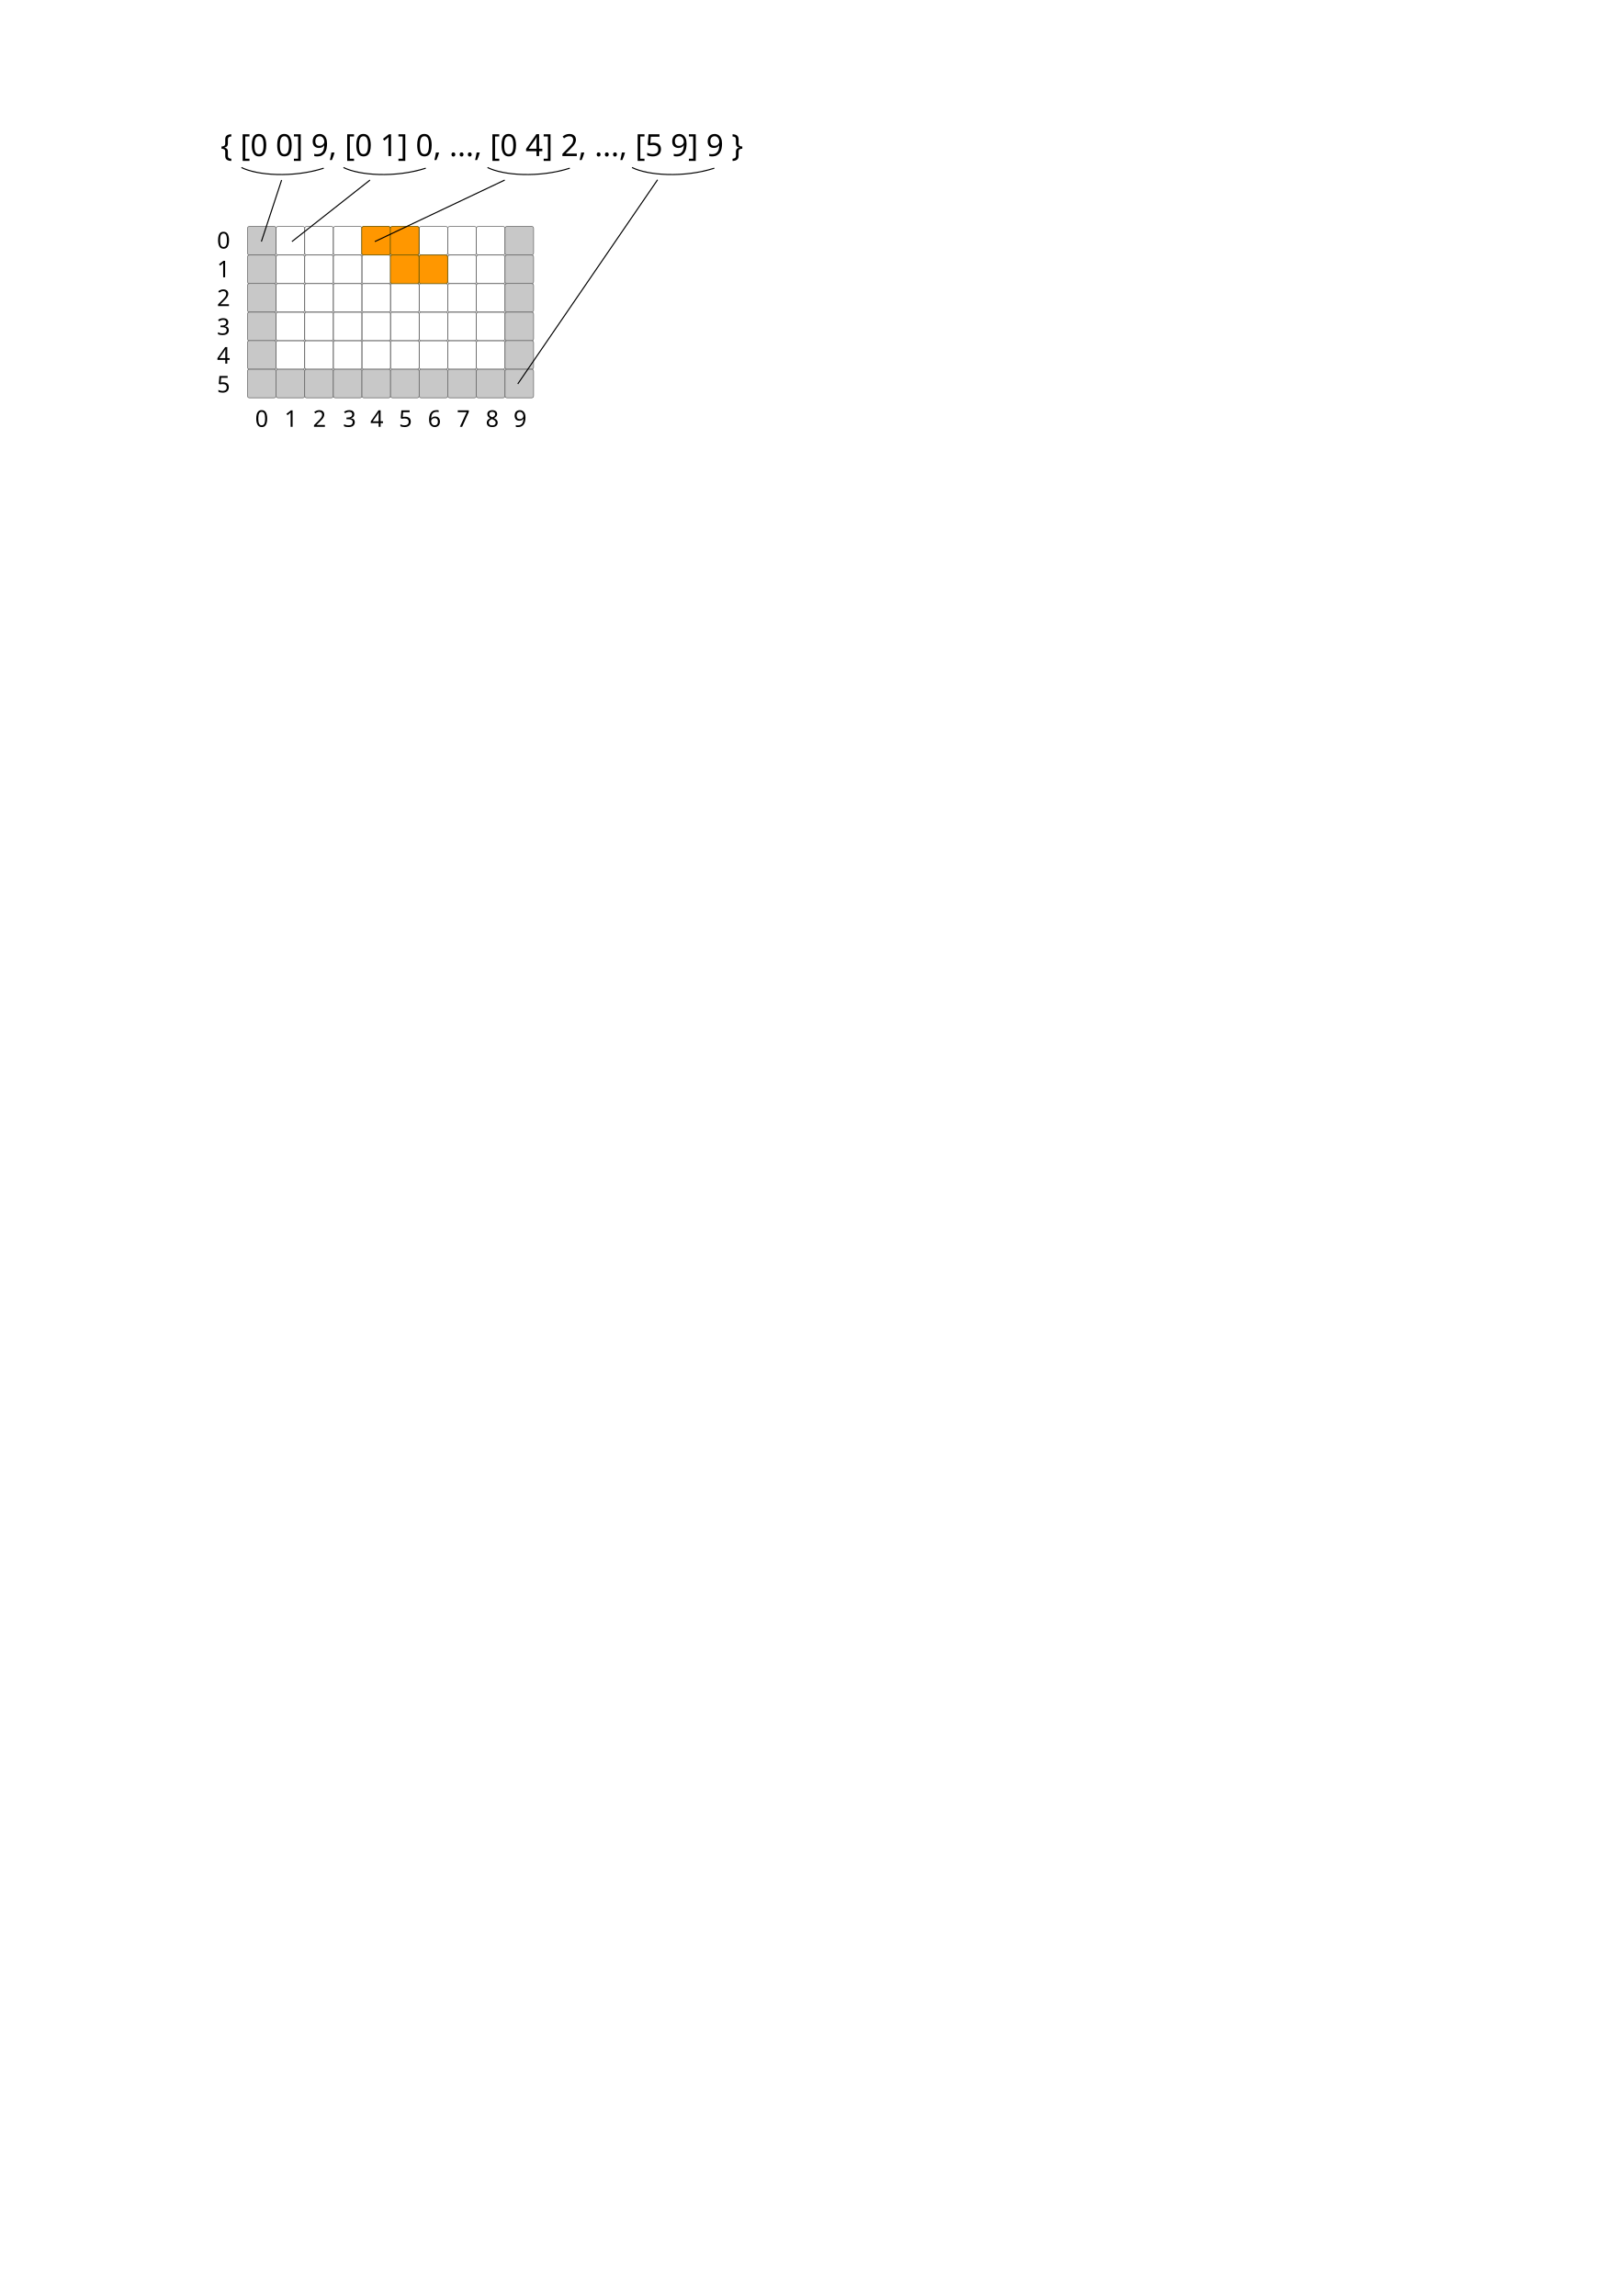
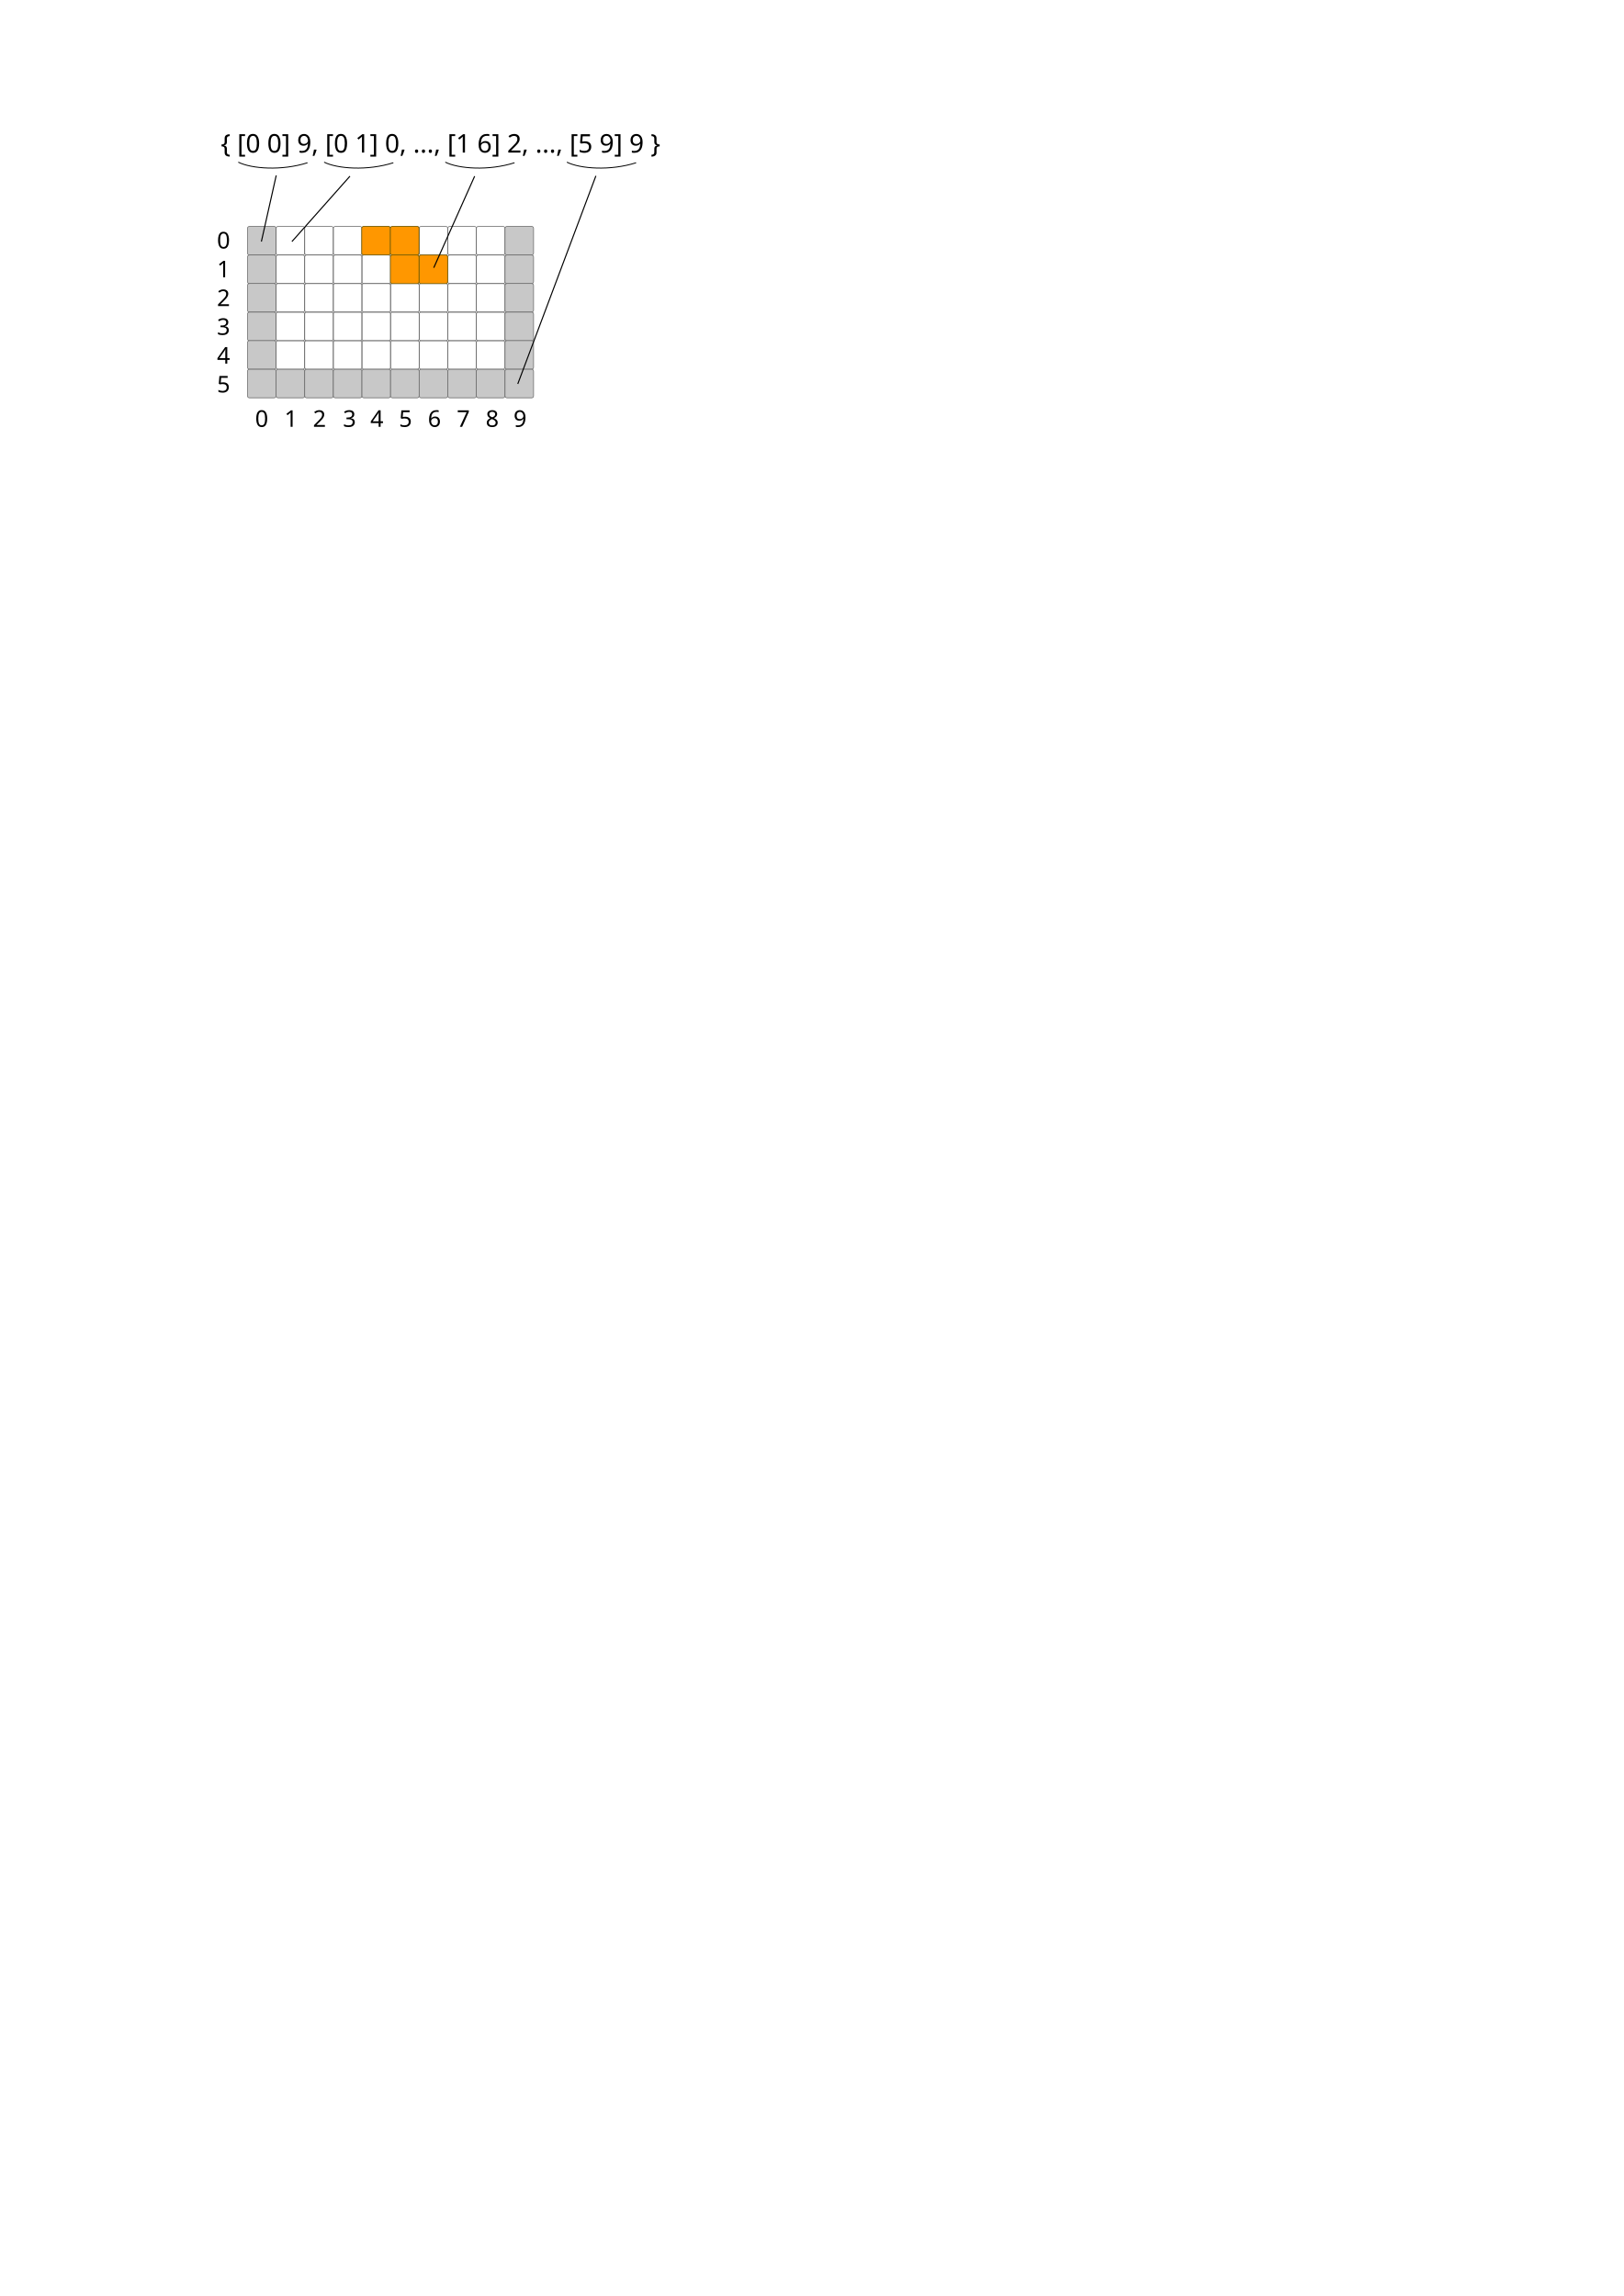
<svg xmlns="http://www.w3.org/2000/svg" xmlns:xlink="http://www.w3.org/1999/xlink" width="744.094" height="1052.362" id="svg3197" version="1.1">
  <defs id="defs3199">
    <marker orient="auto" refY="0.0" refX="0.0" id="Arrow1Mend" style="overflow:visible;">
      <path id="path5723" d="M 0.0,0.0 L 5.0,-5.0 L -12.5,0.0 L 5.0,5.0 L 0.0,0.0 z " style="fill-rule:evenodd;stroke:#000000;stroke-width:1.0pt;marker-start:none;" transform="scale(0.4) rotate(180) translate(10,0)" />
    </marker>
    <linearGradient id="linearGradient4470">
      <stop style="stop-color:#000000;stop-opacity:1;" offset="0" id="stop4472" />
      <stop style="stop-color:#000000;stop-opacity:0;" offset="1" id="stop4474" />
    </linearGradient>
    <marker orient="auto" refY="0" refX="0" id="Arrow2Lstart" style="overflow:visible">
      <path id="path6746" style="font-size:12px;fill-rule:evenodd;stroke-width:0.625;stroke-linejoin:round" d="M 8.719,4.034 -2.207,0.016 8.719,-4.002 c -1.745,2.372 -1.735,5.617 -6e-7,8.035 z" transform="matrix(1.1,0,0,1.1,1.1,0)" />
    </marker>
    <marker orient="auto" refY="0" refX="0" id="Arrow2Lend" style="overflow:visible">
      <path id="path6749" style="font-size:12px;fill-rule:evenodd;stroke-width:0.625;stroke-linejoin:round" d="M 8.719,4.034 -2.207,0.016 8.719,-4.002 c -1.745,2.372 -1.735,5.617 -6e-7,8.035 z" transform="matrix(-1.1,0,0,-1.1,-1.1,0)" />
    </marker>
    <marker orient="auto" refY="0" refX="0" id="Arrow2Lend-8" style="overflow:visible">
      <path id="path6749-6" style="font-size:12px;fill-rule:evenodd;stroke-width:0.625;stroke-linejoin:round" d="M 8.719,4.034 -2.207,0.016 8.719,-4.002 c -1.745,2.372 -1.735,5.617 -6e-7,8.035 z" transform="matrix(-1.1,0,0,-1.1,-1.1,0)" />
    </marker>
    <linearGradient xlink:href="#linearGradient4470" id="linearGradient4476" x1="260.114" y1="33.623" x2="280.317" y2="109.385" gradientUnits="userSpaceOnUse" />
    <marker orient="auto" refY="0" refX="0" id="Arrow2Mend" style="overflow:visible">
      <path id="path5741" style="font-size:12px;fill-rule:evenodd;stroke-width:0.625;stroke-linejoin:round" d="M 8.719,4.034 -2.207,0.016 8.719,-4.002 c -1.745,2.372 -1.735,5.617 -6e-7,8.035 z" transform="scale(-0.6,-0.6)" />
    </marker>
    <marker orient="auto" refY="0" refX="0" id="marker6880" style="overflow:visible">
      <path id="path6882" style="font-size:12px;fill-rule:evenodd;stroke-width:0.625;stroke-linejoin:round" d="M 8.719,4.034 -2.207,0.016 8.719,-4.002 c -1.745,2.372 -1.735,5.617 -6e-7,8.035 z" transform="scale(-0.6,-0.6)" />
    </marker>
  </defs>
  <g id="layer1">
    <text xml:space="preserve" style="font-size:14px;font-style:normal;font-weight:normal;line-height:125%;letter-spacing:0px;word-spacing:0px;fill:#000000;fill-opacity:1;stroke:none;font-family:Sans" x="113.667" y="171.484" id="text13487">
      <tspan id="tspan13489" x="113.667" y="171.484" />
    </text>
    <rect style="color:#000000;fill:#c8c8c8;fill-opacity:1;fill-rule:nonzero;stroke:#646464;stroke-width:0.3;stroke-linecap:round;stroke-linejoin:miter;stroke-miterlimit:4;stroke-opacity:1;stroke-dasharray:none;stroke-dashoffset:0;marker:none;visibility:visible;display:inline;overflow:visible;enable-background:accumulate" id="rect15527" width="13.081" height="13.081" x="113.417" y="103.786" rx="0.86" ry="0.86" />
    <rect ry="0.86" rx="0.86" y="116.911" x="113.417" height="13.081" width="13.081" id="rect15533" style="color:#000000;fill:#c8c8c8;fill-opacity:1;fill-rule:nonzero;stroke:#646464;stroke-width:0.3;stroke-linecap:round;stroke-linejoin:miter;stroke-miterlimit:4;stroke-opacity:1;stroke-dasharray:none;stroke-dashoffset:0;marker:none;visibility:visible;display:inline;overflow:visible;enable-background:accumulate" />
    <rect ry="0.86" rx="0.86" y="129.962" x="113.417" height="13.081" width="13.081" id="rect3921" style="color:#000000;fill:#c8c8c8;fill-opacity:1;fill-rule:nonzero;stroke:#646464;stroke-width:0.3;stroke-linecap:round;stroke-linejoin:miter;stroke-miterlimit:4;stroke-opacity:1;stroke-dasharray:none;stroke-dashoffset:0;marker:none;visibility:visible;display:inline;overflow:visible;enable-background:accumulate" />
    <rect style="color:#000000;fill:#c8c8c8;fill-opacity:1;fill-rule:nonzero;stroke:#646464;stroke-width:0.3;stroke-linecap:round;stroke-linejoin:miter;stroke-miterlimit:4;stroke-opacity:1;stroke-dasharray:none;stroke-dashoffset:0;marker:none;visibility:visible;display:inline;overflow:visible;enable-background:accumulate" id="rect3923" width="13.081" height="13.081" x="113.417" y="143.087" rx="0.86" ry="0.86" />
    <rect style="color:#000000;fill:#c8c8c8;fill-opacity:1;fill-rule:nonzero;stroke:#646464;stroke-width:0.3;stroke-linecap:round;stroke-linejoin:miter;stroke-miterlimit:4;stroke-opacity:1;stroke-dasharray:none;stroke-dashoffset:0;marker:none;visibility:visible;display:inline;overflow:visible;enable-background:accumulate" id="rect3925" width="13.081" height="13.081" x="113.417" y="156.139" rx="0.86" ry="0.86" />
    <rect ry="0.86" rx="0.86" y="169.264" x="113.417" height="13.081" width="13.081" id="rect3927" style="color:#000000;fill:#c8c8c8;fill-opacity:1;fill-rule:nonzero;stroke:#646464;stroke-width:0.3;stroke-linecap:round;stroke-linejoin:miter;stroke-miterlimit:4;stroke-opacity:1;stroke-dasharray:none;stroke-dashoffset:0;marker:none;visibility:visible;display:inline;overflow:visible;enable-background:accumulate" />
    <rect ry="0.86" rx="0.86" y="103.786" x="126.542" height="13.081" width="13.081" id="rect3931" style="color:#000000;fill:none;stroke:#646464;stroke-width:0.3;stroke-linecap:round;stroke-linejoin:miter;stroke-miterlimit:4;stroke-opacity:1;stroke-dasharray:none;stroke-dashoffset:0;marker:none;visibility:visible;display:inline;overflow:visible;enable-background:accumulate" />
    <rect style="color:#000000;fill:none;stroke:#646464;stroke-width:0.3;stroke-linecap:round;stroke-linejoin:miter;stroke-miterlimit:4;stroke-opacity:1;stroke-dasharray:none;stroke-dashoffset:0;marker:none;visibility:visible;display:inline;overflow:visible;enable-background:accumulate" id="rect3933" width="13.081" height="13.081" x="126.542" y="116.911" rx="0.86" ry="0.86" />
    <rect style="color:#000000;fill:none;stroke:#646464;stroke-width:0.3;stroke-linecap:round;stroke-linejoin:miter;stroke-miterlimit:4;stroke-opacity:1;stroke-dasharray:none;stroke-dashoffset:0;marker:none;visibility:visible;display:inline;overflow:visible;enable-background:accumulate" id="rect3935" width="13.081" height="13.081" x="126.542" y="129.962" rx="0.86" ry="0.86" />
    <rect ry="0.86" rx="0.86" y="143.087" x="126.542" height="13.081" width="13.081" id="rect3937" style="color:#000000;fill:none;stroke:#646464;stroke-width:0.3;stroke-linecap:round;stroke-linejoin:miter;stroke-miterlimit:4;stroke-opacity:1;stroke-dasharray:none;stroke-dashoffset:0;marker:none;visibility:visible;display:inline;overflow:visible;enable-background:accumulate" />
    <rect ry="0.86" rx="0.86" y="156.139" x="126.542" height="13.081" width="13.081" id="rect3939" style="color:#000000;fill:none;stroke:#646464;stroke-width:0.3;stroke-linecap:round;stroke-linejoin:miter;stroke-miterlimit:4;stroke-opacity:1;stroke-dasharray:none;stroke-dashoffset:0;marker:none;visibility:visible;display:inline;overflow:visible;enable-background:accumulate" />
    <rect style="color:#000000;fill:#c8c8c8;fill-opacity:1;fill-rule:nonzero;stroke:#646464;stroke-width:0.3;stroke-linecap:round;stroke-linejoin:miter;stroke-miterlimit:4;stroke-opacity:1;stroke-dasharray:none;stroke-dashoffset:0;marker:none;visibility:visible;display:inline;overflow:visible;enable-background:accumulate" id="rect3941" width="13.081" height="13.081" x="126.542" y="169.264" rx="0.86" ry="0.86" />
    <rect ry="0.86" rx="0.86" y="103.786" x="139.649" height="13.081" width="13.081" id="rect3943" style="color:#000000;fill:none;stroke:#646464;stroke-width:0.3;stroke-linecap:round;stroke-linejoin:miter;stroke-miterlimit:4;stroke-opacity:1;stroke-dasharray:none;stroke-dashoffset:0;marker:none;visibility:visible;display:inline;overflow:visible;enable-background:accumulate" />
    <rect style="color:#000000;fill:none;stroke:#646464;stroke-width:0.3;stroke-linecap:round;stroke-linejoin:miter;stroke-miterlimit:4;stroke-opacity:1;stroke-dasharray:none;stroke-dashoffset:0;marker:none;visibility:visible;display:inline;overflow:visible;enable-background:accumulate" id="rect3945" width="13.081" height="13.081" x="139.649" y="116.911" rx="0.86" ry="0.86" />
    <rect style="color:#000000;fill:none;stroke:#646464;stroke-width:0.3;stroke-linecap:round;stroke-linejoin:miter;stroke-miterlimit:4;stroke-opacity:1;stroke-dasharray:none;stroke-dashoffset:0;marker:none;visibility:visible;display:inline;overflow:visible;enable-background:accumulate" id="rect3947" width="13.081" height="13.081" x="139.649" y="129.962" rx="0.86" ry="0.86" />
    <rect ry="0.86" rx="0.86" y="143.087" x="139.649" height="13.081" width="13.081" id="rect3949" style="color:#000000;fill:none;stroke:#646464;stroke-width:0.3;stroke-linecap:round;stroke-linejoin:miter;stroke-miterlimit:4;stroke-opacity:1;stroke-dasharray:none;stroke-dashoffset:0;marker:none;visibility:visible;display:inline;overflow:visible;enable-background:accumulate" />
    <rect ry="0.86" rx="0.86" y="156.139" x="139.649" height="13.081" width="13.081" id="rect3951" style="color:#000000;fill:none;stroke:#646464;stroke-width:0.3;stroke-linecap:round;stroke-linejoin:miter;stroke-miterlimit:4;stroke-opacity:1;stroke-dasharray:none;stroke-dashoffset:0;marker:none;visibility:visible;display:inline;overflow:visible;enable-background:accumulate" />
    <rect style="color:#000000;fill:#c8c8c8;fill-opacity:1;fill-rule:nonzero;stroke:#646464;stroke-width:0.3;stroke-linecap:round;stroke-linejoin:miter;stroke-miterlimit:4;stroke-opacity:1;stroke-dasharray:none;stroke-dashoffset:0;marker:none;visibility:visible;display:inline;overflow:visible;enable-background:accumulate" id="rect3953" width="13.081" height="13.081" x="139.649" y="169.264" rx="0.86" ry="0.86" />
    <rect style="color:#000000;fill:none;stroke:#646464;stroke-width:0.3;stroke-linecap:round;stroke-linejoin:miter;stroke-miterlimit:4;stroke-opacity:1;stroke-dasharray:none;stroke-dashoffset:0;marker:none;visibility:visible;display:inline;overflow:visible;enable-background:accumulate" id="rect3955" width="13.081" height="13.081" x="152.774" y="103.786" rx="0.86" ry="0.86" />
    <rect ry="0.86" rx="0.86" y="116.911" x="152.774" height="13.081" width="13.081" id="rect3957" style="color:#000000;fill:none;stroke:#646464;stroke-width:0.3;stroke-linecap:round;stroke-linejoin:miter;stroke-miterlimit:4;stroke-opacity:1;stroke-dasharray:none;stroke-dashoffset:0;marker:none;visibility:visible;display:inline;overflow:visible;enable-background:accumulate" />
    <rect ry="0.86" rx="0.86" y="129.962" x="152.774" height="13.081" width="13.081" id="rect3959" style="color:#000000;fill:none;stroke:#646464;stroke-width:0.3;stroke-linecap:round;stroke-linejoin:miter;stroke-miterlimit:4;stroke-opacity:1;stroke-dasharray:none;stroke-dashoffset:0;marker:none;visibility:visible;display:inline;overflow:visible;enable-background:accumulate" />
    <rect style="color:#000000;fill:none;stroke:#646464;stroke-width:0.3;stroke-linecap:round;stroke-linejoin:miter;stroke-miterlimit:4;stroke-opacity:1;stroke-dasharray:none;stroke-dashoffset:0;marker:none;visibility:visible;display:inline;overflow:visible;enable-background:accumulate" id="rect3961" width="13.081" height="13.081" x="152.774" y="143.087" rx="0.86" ry="0.86" />
    <rect style="color:#000000;fill:none;stroke:#646464;stroke-width:0.3;stroke-linecap:round;stroke-linejoin:miter;stroke-miterlimit:4;stroke-opacity:1;stroke-dasharray:none;stroke-dashoffset:0;marker:none;visibility:visible;display:inline;overflow:visible;enable-background:accumulate" id="rect3963" width="13.081" height="13.081" x="152.774" y="156.139" rx="0.86" ry="0.86" />
    <rect ry="0.86" rx="0.86" y="169.264" x="152.774" height="13.081" width="13.081" id="rect3965" style="color:#000000;fill:#c8c8c8;fill-opacity:1;fill-rule:nonzero;stroke:#646464;stroke-width:0.3;stroke-linecap:round;stroke-linejoin:miter;stroke-miterlimit:4;stroke-opacity:1;stroke-dasharray:none;stroke-dashoffset:0;marker:none;visibility:visible;display:inline;overflow:visible;enable-background:accumulate" />
    <rect ry="0.86" rx="0.86" y="103.786" x="165.87" height="13.081" width="13.081" id="rect3967" style="color:#000000;fill:none;stroke:#646464;stroke-width:0.3;stroke-linecap:round;stroke-linejoin:miter;stroke-miterlimit:4;stroke-opacity:1;stroke-dasharray:none;stroke-dashoffset:0;marker:none;visibility:visible;display:inline;overflow:visible;enable-background:accumulate" />
    <rect style="color:#000000;fill:none;stroke:#646464;stroke-width:0.3;stroke-linecap:round;stroke-linejoin:miter;stroke-miterlimit:4;stroke-opacity:1;stroke-dasharray:none;stroke-dashoffset:0;marker:none;visibility:visible;display:inline;overflow:visible;enable-background:accumulate" id="rect3969" width="13.081" height="13.081" x="165.87" y="116.911" rx="0.86" ry="0.86" />
    <rect style="color:#000000;fill:none;stroke:#646464;stroke-width:0.3;stroke-linecap:round;stroke-linejoin:miter;stroke-miterlimit:4;stroke-opacity:1;stroke-dasharray:none;stroke-dashoffset:0;marker:none;visibility:visible;display:inline;overflow:visible;enable-background:accumulate" id="rect3971" width="13.081" height="13.081" x="165.87" y="129.962" rx="0.86" ry="0.86" />
    <rect ry="0.86" rx="0.86" y="143.087" x="165.87" height="13.081" width="13.081" id="rect3973" style="color:#000000;fill:none;stroke:#646464;stroke-width:0.3;stroke-linecap:round;stroke-linejoin:miter;stroke-miterlimit:4;stroke-opacity:1;stroke-dasharray:none;stroke-dashoffset:0;marker:none;visibility:visible;display:inline;overflow:visible;enable-background:accumulate" />
    <rect ry="0.86" rx="0.86" y="156.139" x="165.87" height="13.081" width="13.081" id="rect3975" style="color:#000000;fill:none;stroke:#646464;stroke-width:0.3;stroke-linecap:round;stroke-linejoin:miter;stroke-miterlimit:4;stroke-opacity:1;stroke-dasharray:none;stroke-dashoffset:0;marker:none;visibility:visible;display:inline;overflow:visible;enable-background:accumulate" />
    <rect style="color:#000000;fill:#c8c8c8;fill-opacity:1;fill-rule:nonzero;stroke:#646464;stroke-width:0.3;stroke-linecap:round;stroke-linejoin:miter;stroke-miterlimit:4;stroke-opacity:1;stroke-dasharray:none;stroke-dashoffset:0;marker:none;visibility:visible;display:inline;overflow:visible;enable-background:accumulate" id="rect3977" width="13.081" height="13.081" x="165.87" y="169.264" rx="0.86" ry="0.86" />
    <rect style="color:#000000;fill:none;stroke:#646464;stroke-width:0.3;stroke-linecap:round;stroke-linejoin:miter;stroke-miterlimit:4;stroke-opacity:1;stroke-dasharray:none;stroke-dashoffset:0;marker:none;visibility:visible;display:inline;overflow:visible;enable-background:accumulate" id="rect3979" width="13.081" height="13.081" x="178.995" y="103.786" rx="0.86" ry="0.86" />
    <rect ry="0.86" rx="0.86" y="116.911" x="178.995" height="13.081" width="13.081" id="rect3981" style="color:#000000;fill:none;stroke:#646464;stroke-width:0.3;stroke-linecap:round;stroke-linejoin:miter;stroke-miterlimit:4;stroke-opacity:1;stroke-dasharray:none;stroke-dashoffset:0;marker:none;visibility:visible;display:inline;overflow:visible;enable-background:accumulate" />
    <rect ry="0.86" rx="0.86" y="129.962" x="178.995" height="13.081" width="13.081" id="rect3983" style="color:#000000;fill:none;stroke:#646464;stroke-width:0.3;stroke-linecap:round;stroke-linejoin:miter;stroke-miterlimit:4;stroke-opacity:1;stroke-dasharray:none;stroke-dashoffset:0;marker:none;visibility:visible;display:inline;overflow:visible;enable-background:accumulate" />
    <rect style="color:#000000;fill:none;stroke:#646464;stroke-width:0.3;stroke-linecap:round;stroke-linejoin:miter;stroke-miterlimit:4;stroke-opacity:1;stroke-dasharray:none;stroke-dashoffset:0;marker:none;visibility:visible;display:inline;overflow:visible;enable-background:accumulate" id="rect3985" width="13.081" height="13.081" x="178.995" y="143.087" rx="0.86" ry="0.86" />
    <rect style="color:#000000;fill:none;stroke:#646464;stroke-width:0.3;stroke-linecap:round;stroke-linejoin:miter;stroke-miterlimit:4;stroke-opacity:1;stroke-dasharray:none;stroke-dashoffset:0;marker:none;visibility:visible;display:inline;overflow:visible;enable-background:accumulate" id="rect3987" width="13.081" height="13.081" x="178.995" y="156.139" rx="0.86" ry="0.86" />
    <rect ry="0.86" rx="0.86" y="169.264" x="178.995" height="13.081" width="13.081" id="rect3989" style="color:#000000;fill:#c8c8c8;fill-opacity:1;fill-rule:nonzero;stroke:#646464;stroke-width:0.3;stroke-linecap:round;stroke-linejoin:miter;stroke-miterlimit:4;stroke-opacity:1;stroke-dasharray:none;stroke-dashoffset:0;marker:none;visibility:visible;display:inline;overflow:visible;enable-background:accumulate" />
    <rect style="color:#000000;fill:none;stroke:#646464;stroke-width:0.3;stroke-linecap:round;stroke-linejoin:miter;stroke-miterlimit:4;stroke-opacity:1;stroke-dasharray:none;stroke-dashoffset:0;marker:none;visibility:visible;display:inline;overflow:visible;enable-background:accumulate" id="rect3991" width="13.081" height="13.081" x="192.103" y="103.786" rx="0.86" ry="0.86" />
    <rect ry="0.86" rx="0.86" y="116.911" x="192.103" height="13.081" width="13.081" id="rect3993" style="color:#000000;fill:none;stroke:#646464;stroke-width:0.3;stroke-linecap:round;stroke-linejoin:miter;stroke-miterlimit:4;stroke-opacity:1;stroke-dasharray:none;stroke-dashoffset:0;marker:none;visibility:visible;display:inline;overflow:visible;enable-background:accumulate" />
    <rect ry="0.86" rx="0.86" y="129.962" x="192.103" height="13.081" width="13.081" id="rect3995" style="color:#000000;fill:none;stroke:#646464;stroke-width:0.3;stroke-linecap:round;stroke-linejoin:miter;stroke-miterlimit:4;stroke-opacity:1;stroke-dasharray:none;stroke-dashoffset:0;marker:none;visibility:visible;display:inline;overflow:visible;enable-background:accumulate" />
    <rect style="color:#000000;fill:none;stroke:#646464;stroke-width:0.3;stroke-linecap:round;stroke-linejoin:miter;stroke-miterlimit:4;stroke-opacity:1;stroke-dasharray:none;stroke-dashoffset:0;marker:none;visibility:visible;display:inline;overflow:visible;enable-background:accumulate" id="rect3997" width="13.081" height="13.081" x="192.103" y="143.087" rx="0.86" ry="0.86" />
    <rect style="color:#000000;fill:none;stroke:#646464;stroke-width:0.3;stroke-linecap:round;stroke-linejoin:miter;stroke-miterlimit:4;stroke-opacity:1;stroke-dasharray:none;stroke-dashoffset:0;marker:none;visibility:visible;display:inline;overflow:visible;enable-background:accumulate" id="rect3999" width="13.081" height="13.081" x="192.103" y="156.139" rx="0.86" ry="0.86" />
    <rect ry="0.86" rx="0.86" y="169.264" x="192.103" height="13.081" width="13.081" id="rect4001" style="color:#000000;fill:#c8c8c8;fill-opacity:1;fill-rule:nonzero;stroke:#646464;stroke-width:0.3;stroke-linecap:round;stroke-linejoin:miter;stroke-miterlimit:4;stroke-opacity:1;stroke-dasharray:none;stroke-dashoffset:0;marker:none;visibility:visible;display:inline;overflow:visible;enable-background:accumulate" />
    <rect ry="0.86" rx="0.86" y="103.786" x="205.228" height="13.081" width="13.081" id="rect4003" style="color:#000000;fill:none;stroke:#646464;stroke-width:0.3;stroke-linecap:round;stroke-linejoin:miter;stroke-miterlimit:4;stroke-opacity:1;stroke-dasharray:none;stroke-dashoffset:0;marker:none;visibility:visible;display:inline;overflow:visible;enable-background:accumulate" />
    <rect style="color:#000000;fill:none;stroke:#646464;stroke-width:0.3;stroke-linecap:round;stroke-linejoin:miter;stroke-miterlimit:4;stroke-opacity:1;stroke-dasharray:none;stroke-dashoffset:0;marker:none;visibility:visible;display:inline;overflow:visible;enable-background:accumulate" id="rect4005" width="13.081" height="13.081" x="205.228" y="116.911" rx="0.86" ry="0.86" />
    <rect style="color:#000000;fill:none;stroke:#646464;stroke-width:0.3;stroke-linecap:round;stroke-linejoin:miter;stroke-miterlimit:4;stroke-opacity:1;stroke-dasharray:none;stroke-dashoffset:0;marker:none;visibility:visible;display:inline;overflow:visible;enable-background:accumulate" id="rect4007" width="13.081" height="13.081" x="205.228" y="129.962" rx="0.86" ry="0.86" />
    <rect ry="0.86" rx="0.86" y="143.087" x="205.228" height="13.081" width="13.081" id="rect4009" style="color:#000000;fill:none;stroke:#646464;stroke-width:0.3;stroke-linecap:round;stroke-linejoin:miter;stroke-miterlimit:4;stroke-opacity:1;stroke-dasharray:none;stroke-dashoffset:0;marker:none;visibility:visible;display:inline;overflow:visible;enable-background:accumulate" />
    <rect ry="0.86" rx="0.86" y="156.139" x="205.228" height="13.081" width="13.081" id="rect4011" style="color:#000000;fill:none;stroke:#646464;stroke-width:0.3;stroke-linecap:round;stroke-linejoin:miter;stroke-miterlimit:4;stroke-opacity:1;stroke-dasharray:none;stroke-dashoffset:0;marker:none;visibility:visible;display:inline;overflow:visible;enable-background:accumulate" />
    <rect style="color:#000000;fill:#c8c8c8;fill-opacity:1;fill-rule:nonzero;stroke:#646464;stroke-width:0.3;stroke-linecap:round;stroke-linejoin:miter;stroke-miterlimit:4;stroke-opacity:1;stroke-dasharray:none;stroke-dashoffset:0;marker:none;visibility:visible;display:inline;overflow:visible;enable-background:accumulate" id="rect4013" width="13.081" height="13.081" x="205.228" y="169.264" rx="0.86" ry="0.86" />
    <rect ry="0.86" rx="0.86" y="103.786" x="218.321" height="13.081" width="13.081" id="rect4015" style="color:#000000;fill:none;stroke:#646464;stroke-width:0.3;stroke-linecap:round;stroke-linejoin:miter;stroke-miterlimit:4;stroke-opacity:1;stroke-dasharray:none;stroke-dashoffset:0;marker:none;visibility:visible;display:inline;overflow:visible;enable-background:accumulate" />
    <rect style="color:#000000;fill:none;stroke:#646464;stroke-width:0.3;stroke-linecap:round;stroke-linejoin:miter;stroke-miterlimit:4;stroke-opacity:1;stroke-dasharray:none;stroke-dashoffset:0;marker:none;visibility:visible;display:inline;overflow:visible;enable-background:accumulate" id="rect4017" width="13.081" height="13.081" x="218.321" y="116.911" rx="0.86" ry="0.86" />
    <rect style="color:#000000;fill:none;stroke:#646464;stroke-width:0.3;stroke-linecap:round;stroke-linejoin:miter;stroke-miterlimit:4;stroke-opacity:1;stroke-dasharray:none;stroke-dashoffset:0;marker:none;visibility:visible;display:inline;overflow:visible;enable-background:accumulate" id="rect4019" width="13.081" height="13.081" x="218.321" y="129.962" rx="0.86" ry="0.86" />
    <rect ry="0.86" rx="0.86" y="143.087" x="218.321" height="13.081" width="13.081" id="rect4021" style="color:#000000;fill:none;stroke:#646464;stroke-width:0.3;stroke-linecap:round;stroke-linejoin:miter;stroke-miterlimit:4;stroke-opacity:1;stroke-dasharray:none;stroke-dashoffset:0;marker:none;visibility:visible;display:inline;overflow:visible;enable-background:accumulate" />
    <rect ry="0.86" rx="0.86" y="156.139" x="218.321" height="13.081" width="13.081" id="rect4023" style="color:#000000;fill:none;stroke:#646464;stroke-width:0.3;stroke-linecap:round;stroke-linejoin:miter;stroke-miterlimit:4;stroke-opacity:1;stroke-dasharray:none;stroke-dashoffset:0;marker:none;visibility:visible;display:inline;overflow:visible;enable-background:accumulate" />
    <rect style="color:#000000;fill:#c8c8c8;fill-opacity:1;fill-rule:nonzero;stroke:#646464;stroke-width:0.3;stroke-linecap:round;stroke-linejoin:miter;stroke-miterlimit:4;stroke-opacity:1;stroke-dasharray:none;stroke-dashoffset:0;marker:none;visibility:visible;display:inline;overflow:visible;enable-background:accumulate" id="rect4025" width="13.081" height="13.081" x="218.321" y="169.264" rx="0.86" ry="0.86" />
    <rect style="color:#000000;fill:#c8c8c8;fill-opacity:1;fill-rule:nonzero;stroke:#646464;stroke-width:0.3;stroke-linecap:round;stroke-linejoin:miter;stroke-miterlimit:4;stroke-opacity:1;stroke-dasharray:none;stroke-dashoffset:0;marker:none;visibility:visible;display:inline;overflow:visible;enable-background:accumulate" id="rect4027" width="13.081" height="13.081" x="231.446" y="103.786" rx="0.86" ry="0.86" />
    <rect ry="0.86" rx="0.86" y="116.911" x="231.446" height="13.081" width="13.081" id="rect4029" style="color:#000000;fill:#c8c8c8;fill-opacity:1;fill-rule:nonzero;stroke:#646464;stroke-width:0.3;stroke-linecap:round;stroke-linejoin:miter;stroke-miterlimit:4;stroke-opacity:1;stroke-dasharray:none;stroke-dashoffset:0;marker:none;visibility:visible;display:inline;overflow:visible;enable-background:accumulate" />
    <rect ry="0.86" rx="0.86" y="129.962" x="231.446" height="13.081" width="13.081" id="rect4031" style="color:#000000;fill:#c8c8c8;fill-opacity:1;fill-rule:nonzero;stroke:#646464;stroke-width:0.3;stroke-linecap:round;stroke-linejoin:miter;stroke-miterlimit:4;stroke-opacity:1;stroke-dasharray:none;stroke-dashoffset:0;marker:none;visibility:visible;display:inline;overflow:visible;enable-background:accumulate" />
    <rect style="color:#000000;fill:#c8c8c8;fill-opacity:1;fill-rule:nonzero;stroke:#646464;stroke-width:0.3;stroke-linecap:round;stroke-linejoin:miter;stroke-miterlimit:4;stroke-opacity:1;stroke-dasharray:none;stroke-dashoffset:0;marker:none;visibility:visible;display:inline;overflow:visible;enable-background:accumulate" id="rect4033" width="13.081" height="13.081" x="231.446" y="143.087" rx="0.86" ry="0.86" />
    <rect style="color:#000000;fill:#c8c8c8;fill-opacity:1;fill-rule:nonzero;stroke:#646464;stroke-width:0.3;stroke-linecap:round;stroke-linejoin:miter;stroke-miterlimit:4;stroke-opacity:1;stroke-dasharray:none;stroke-dashoffset:0;marker:none;visibility:visible;display:inline;overflow:visible;enable-background:accumulate" id="rect4035" width="13.081" height="13.081" x="231.446" y="156.139" rx="0.86" ry="0.86" />
    <rect ry="0.86" rx="0.86" y="169.264" x="231.446" height="13.081" width="13.081" id="rect4037" style="color:#000000;fill:#c8c8c8;fill-opacity:1;fill-rule:nonzero;stroke:#646464;stroke-width:0.3;stroke-linecap:round;stroke-linejoin:miter;stroke-miterlimit:4;stroke-opacity:1;stroke-dasharray:none;stroke-dashoffset:0;marker:none;visibility:visible;display:inline;overflow:visible;enable-background:accumulate" />
    <rect style="color:#000000;fill:#ff9700;fill-opacity:1;fill-rule:nonzero;stroke:#6f5b00;stroke-width:0.3;stroke-linecap:round;stroke-linejoin:miter;stroke-miterlimit:4;stroke-opacity:1;stroke-dasharray:none;stroke-dashoffset:0;marker:none;visibility:visible;display:inline;overflow:visible;enable-background:accumulate" id="rect14709" width="13.081" height="13.081" x="165.792" y="103.786" rx="0.86" ry="0.86" />
    <rect ry="0.86" rx="0.86" y="103.786" x="178.917" height="13.081" width="13.081" id="rect14711" style="color:#000000;fill:#ff9700;fill-opacity:1;fill-rule:nonzero;stroke:#6f5b00;stroke-width:0.3;stroke-linecap:round;stroke-linejoin:miter;stroke-miterlimit:4;stroke-opacity:1;stroke-dasharray:none;stroke-dashoffset:0;marker:none;visibility:visible;display:inline;overflow:visible;enable-background:accumulate" />
    <rect ry="0.86" rx="0.86" y="116.911" x="192.042" height="13.081" width="13.081" id="rect14715" style="color:#000000;fill:#ff9700;fill-opacity:1;fill-rule:nonzero;stroke:#6f5b00;stroke-width:0.3;stroke-linecap:round;stroke-linejoin:miter;stroke-miterlimit:4;stroke-opacity:1;stroke-dasharray:none;stroke-dashoffset:0;marker:none;visibility:visible;display:inline;overflow:visible;enable-background:accumulate" />
    <rect style="color:#000000;fill:#ff9700;fill-opacity:1;fill-rule:nonzero;stroke:#6f5b00;stroke-width:0.3;stroke-linecap:round;stroke-linejoin:miter;stroke-miterlimit:4;stroke-opacity:1;stroke-dasharray:none;stroke-dashoffset:0;marker:none;visibility:visible;display:inline;overflow:visible;enable-background:accumulate" id="rect14717" width="13.081" height="13.081" x="178.917" y="116.911" rx="0.86" ry="0.86" />
-     <text xml:space="preserve" style="font-size:14px;font-style:normal;font-weight:normal;line-height:125%;letter-spacing:0px;word-spacing:0px;fill:#000000;fill-opacity:1;stroke:none;font-family:Sans" x="101.123" y="71.545" id="text4039">
-       <tspan id="tspan4041" x="101.123" y="71.545">{ [0 0] 9, [0 1] 0, ..., [0 4] 2, ..., [5 9] 9 }</tspan>
+     <text xml:space="preserve" style="font-size:11.778px;font-style:normal;font-weight:normal;line-height:125%;letter-spacing:0px;word-spacing:0px;fill:#000000;fill-opacity:1;stroke:none;font-family:Sans" x="101.185" y="69.927" id="text4039">
+       <tspan id="tspan4041" x="101.185" y="69.927">{ [0 0] 9, [0 1] 0, ..., [1 6] 2, ..., [5 9] 9 }</tspan>
    </text>
    <flowRoot xml:space="preserve" id="flowRoot4043" style="fill:black;stroke:none;stroke-opacity:1;stroke-width:1px;stroke-linejoin:miter;stroke-linecap:butt;fill-opacity:1;font-family:Sans;font-style:normal;font-weight:normal;font-size:14px;line-height:125%;letter-spacing:0px;word-spacing:0px">
      <flowRegion id="flowRegion4045">
        <rect id="rect4047" width="149.5" height="28" x="127" y="112.112" />
      </flowRegion>
      <flowPara id="flowPara4049" />
    </flowRoot>
-     <path style="fill:none;stroke:#000000;stroke-width:0.5;stroke-linecap:butt;stroke-linejoin:miter;stroke-miterlimit:5;stroke-opacity:1;stroke-dasharray:none" d="m 110.644,76.773 c 7.24,3.634 23.692,4.813 37.712,0.315" id="path4492" />
-     <path style="fill:none;stroke:#000000;stroke-width:0.5;stroke-linecap:butt;stroke-linejoin:miter;stroke-miterlimit:4;stroke-opacity:1;stroke-dasharray:none" d="m 129.058,82.523 -9.276,28.198" id="path4058" />
-     <path id="path4060" d="m 157.406,76.773 c 7.24,3.634 23.692,4.813 37.712,0.315" style="fill:none;stroke:#000000;stroke-width:0.5;stroke-linecap:butt;stroke-linejoin:miter;stroke-miterlimit:5;stroke-opacity:1;stroke-dasharray:none" />
-     <path style="fill:none;stroke:#000000;stroke-width:0.5;stroke-linecap:butt;stroke-linejoin:miter;stroke-miterlimit:5;stroke-opacity:1;stroke-dasharray:none" d="m 223.406,76.773 c 7.24,3.634 23.692,4.813 37.712,0.315" id="path4062" />
+     <path style="fill:none;stroke:#000000;stroke-width:0.421;stroke-linecap:butt;stroke-linejoin:miter;stroke-miterlimit:5;stroke-opacity:1;stroke-dasharray:none" d="m 109.195,74.326 c 6.091,3.057 19.932,4.049 31.727,0.265" id="path4492" />
+     <path style="fill:none;stroke:#000000;stroke-width:0.5;stroke-linecap:butt;stroke-linejoin:miter;stroke-miterlimit:4;stroke-opacity:1;stroke-dasharray:none" d="m 126.583,80.402 -6.801,30.32" id="path4058" />
+     <path id="path4060" d="m 148.536,74.326 c 6.091,3.057 19.932,4.049 31.727,0.265" style="fill:none;stroke:#000000;stroke-width:0.421;stroke-linecap:butt;stroke-linejoin:miter;stroke-miterlimit:5;stroke-opacity:1;stroke-dasharray:none" />
+     <path style="fill:none;stroke:#000000;stroke-width:0.421;stroke-linecap:butt;stroke-linejoin:miter;stroke-miterlimit:5;stroke-opacity:1;stroke-dasharray:none" d="m 204.061,74.326 c 6.091,3.057 19.932,4.049 31.727,0.265" id="path4062" />
    <text xml:space="preserve" style="font-size:10.557px;font-style:normal;font-weight:normal;line-height:125%;letter-spacing:0px;word-spacing:0px;fill:#000000;fill-opacity:1;stroke:none;font-family:Sans" x="99.419" y="113.888" id="text4066">
      <tspan id="tspan4068" x="99.419" y="113.888">0</tspan>
      <tspan x="99.419" y="127.084" id="tspan4070">1</tspan>
      <tspan x="99.419" y="140.281" id="tspan4072">2</tspan>
      <tspan x="99.419" y="153.477" id="tspan4074">3</tspan>
      <tspan x="99.419" y="166.674" id="tspan4076">4</tspan>
      <tspan x="99.419" y="179.87" id="tspan4080">5</tspan>
    </text>
    <text id="text4088" y="195.638" x="116.919" style="font-size:10.557px;font-style:normal;font-weight:normal;line-height:125%;letter-spacing:0px;word-spacing:0px;fill:#000000;fill-opacity:1;stroke:none;font-family:Sans" xml:space="preserve">
      <tspan id="tspan4100" y="195.638" x="116.919">0</tspan>
    </text>
    <text xml:space="preserve" style="font-size:10.557px;font-style:normal;font-weight:normal;line-height:125%;letter-spacing:0px;word-spacing:0px;fill:#000000;fill-opacity:1;stroke:none;font-family:Sans" x="130.333" y="195.638" id="text4112">
      <tspan x="130.333" y="195.638" id="tspan4114">1</tspan>
    </text>
    <text id="text4116" y="195.638" x="143.394" style="font-size:10.557px;font-style:normal;font-weight:normal;line-height:125%;letter-spacing:0px;word-spacing:0px;fill:#000000;fill-opacity:1;stroke:none;font-family:Sans" xml:space="preserve">
      <tspan id="tspan4118" y="195.638" x="143.394">2</tspan>
    </text>
    <text xml:space="preserve" style="font-size:10.557px;font-style:normal;font-weight:normal;line-height:125%;letter-spacing:0px;word-spacing:0px;fill:#000000;fill-opacity:1;stroke:none;font-family:Sans" x="157.161" y="195.638" id="text4120">
      <tspan x="157.161" y="195.638" id="tspan4122">3</tspan>
    </text>
    <text id="text4124" y="195.638" x="169.692" style="font-size:10.557px;font-style:normal;font-weight:normal;line-height:125%;letter-spacing:0px;word-spacing:0px;fill:#000000;fill-opacity:1;stroke:none;font-family:Sans" xml:space="preserve">
      <tspan id="tspan4126" y="195.638" x="169.692">4</tspan>
    </text>
    <text xml:space="preserve" style="font-size:10.557px;font-style:normal;font-weight:normal;line-height:125%;letter-spacing:0px;word-spacing:0px;fill:#000000;fill-opacity:1;stroke:none;font-family:Sans" x="182.808" y="195.638" id="text4128">
      <tspan x="182.808" y="195.638" id="tspan4130">5</tspan>
    </text>
    <text id="text4132" y="195.638" x="196.058" style="font-size:10.557px;font-style:normal;font-weight:normal;line-height:125%;letter-spacing:0px;word-spacing:0px;fill:#000000;fill-opacity:1;stroke:none;font-family:Sans" xml:space="preserve">
      <tspan id="tspan4134" y="195.638" x="196.058">6</tspan>
    </text>
    <text id="text4140" y="195.638" x="209.308" style="font-size:10.557px;font-style:normal;font-weight:normal;line-height:125%;letter-spacing:0px;word-spacing:0px;fill:#000000;fill-opacity:1;stroke:none;font-family:Sans" xml:space="preserve">
      <tspan id="tspan4142" y="195.638" x="209.308">7</tspan>
    </text>
    <text xml:space="preserve" style="font-size:10.557px;font-style:normal;font-weight:normal;line-height:125%;letter-spacing:0px;word-spacing:0px;fill:#000000;fill-opacity:1;stroke:none;font-family:Sans" x="232.919" y="257.638" id="text4144">
      <tspan x="232.919" y="257.638" id="tspan4146" />
    </text>
    <text xml:space="preserve" style="font-size:10.557px;font-style:normal;font-weight:normal;line-height:125%;letter-spacing:0px;word-spacing:0px;fill:#000000;fill-opacity:1;stroke:none;font-family:Sans" x="222.558" y="195.638" id="text4148">
      <tspan x="222.558" y="195.638" id="tspan4150">8</tspan>
    </text>
    <text id="text4152" y="195.638" x="235.308" style="font-size:10.557px;font-style:normal;font-weight:normal;line-height:125%;letter-spacing:0px;word-spacing:0px;fill:#000000;fill-opacity:1;stroke:none;font-family:Sans" xml:space="preserve">
      <tspan id="tspan4154" y="195.638" x="235.308">9</tspan>
    </text>
-     <path id="path4156" d="M 169.558,82.523 133.782,110.721" style="fill:none;stroke:#000000;stroke-width:0.5;stroke-linecap:butt;stroke-linejoin:miter;stroke-miterlimit:4;stroke-opacity:1;stroke-dasharray:none" />
-     <path style="fill:none;stroke:#000000;stroke-width:0.5;stroke-linecap:butt;stroke-linejoin:miter;stroke-miterlimit:4;stroke-opacity:1;stroke-dasharray:none" d="M 231.308,82.523 171.782,110.721" id="path4158" />
-     <path id="path4160" d="m 301.359,82.383 -64.077,93.588" style="fill:none;stroke:#000000;stroke-width:0.5;stroke-linecap:butt;stroke-linejoin:miter;stroke-miterlimit:4;stroke-opacity:1;stroke-dasharray:none" />
-     <path id="path4162" d="m 289.639,76.773 c 7.24,3.634 23.692,4.813 37.712,0.315" style="fill:none;stroke:#000000;stroke-width:0.5;stroke-linecap:butt;stroke-linejoin:miter;stroke-miterlimit:5;stroke-opacity:1;stroke-dasharray:none" />
+     <path id="path4156" d="M 160.366,80.755 133.782,110.721" style="fill:none;stroke:#000000;stroke-width:0.5;stroke-linecap:butt;stroke-linejoin:miter;stroke-miterlimit:4;stroke-opacity:1;stroke-dasharray:none" />
+     <path style="fill:none;stroke:#000000;stroke-width:0.5;stroke-linecap:butt;stroke-linejoin:miter;stroke-miterlimit:4;stroke-opacity:1;stroke-dasharray:none" d="M 217.519,80.755 198.782,122.721" id="path4158" />
+     <path id="path4160" d="M 273.074,80.615 237.282,175.971" style="fill:none;stroke:#000000;stroke-width:0.5;stroke-linecap:butt;stroke-linejoin:miter;stroke-miterlimit:4;stroke-opacity:1;stroke-dasharray:none" />
+     <path id="path4162" d="m 259.782,74.326 c 6.091,3.057 19.932,4.049 31.727,0.265" style="fill:none;stroke:#000000;stroke-width:0.421;stroke-linecap:butt;stroke-linejoin:miter;stroke-miterlimit:5;stroke-opacity:1;stroke-dasharray:none" />
  </g>
</svg>
